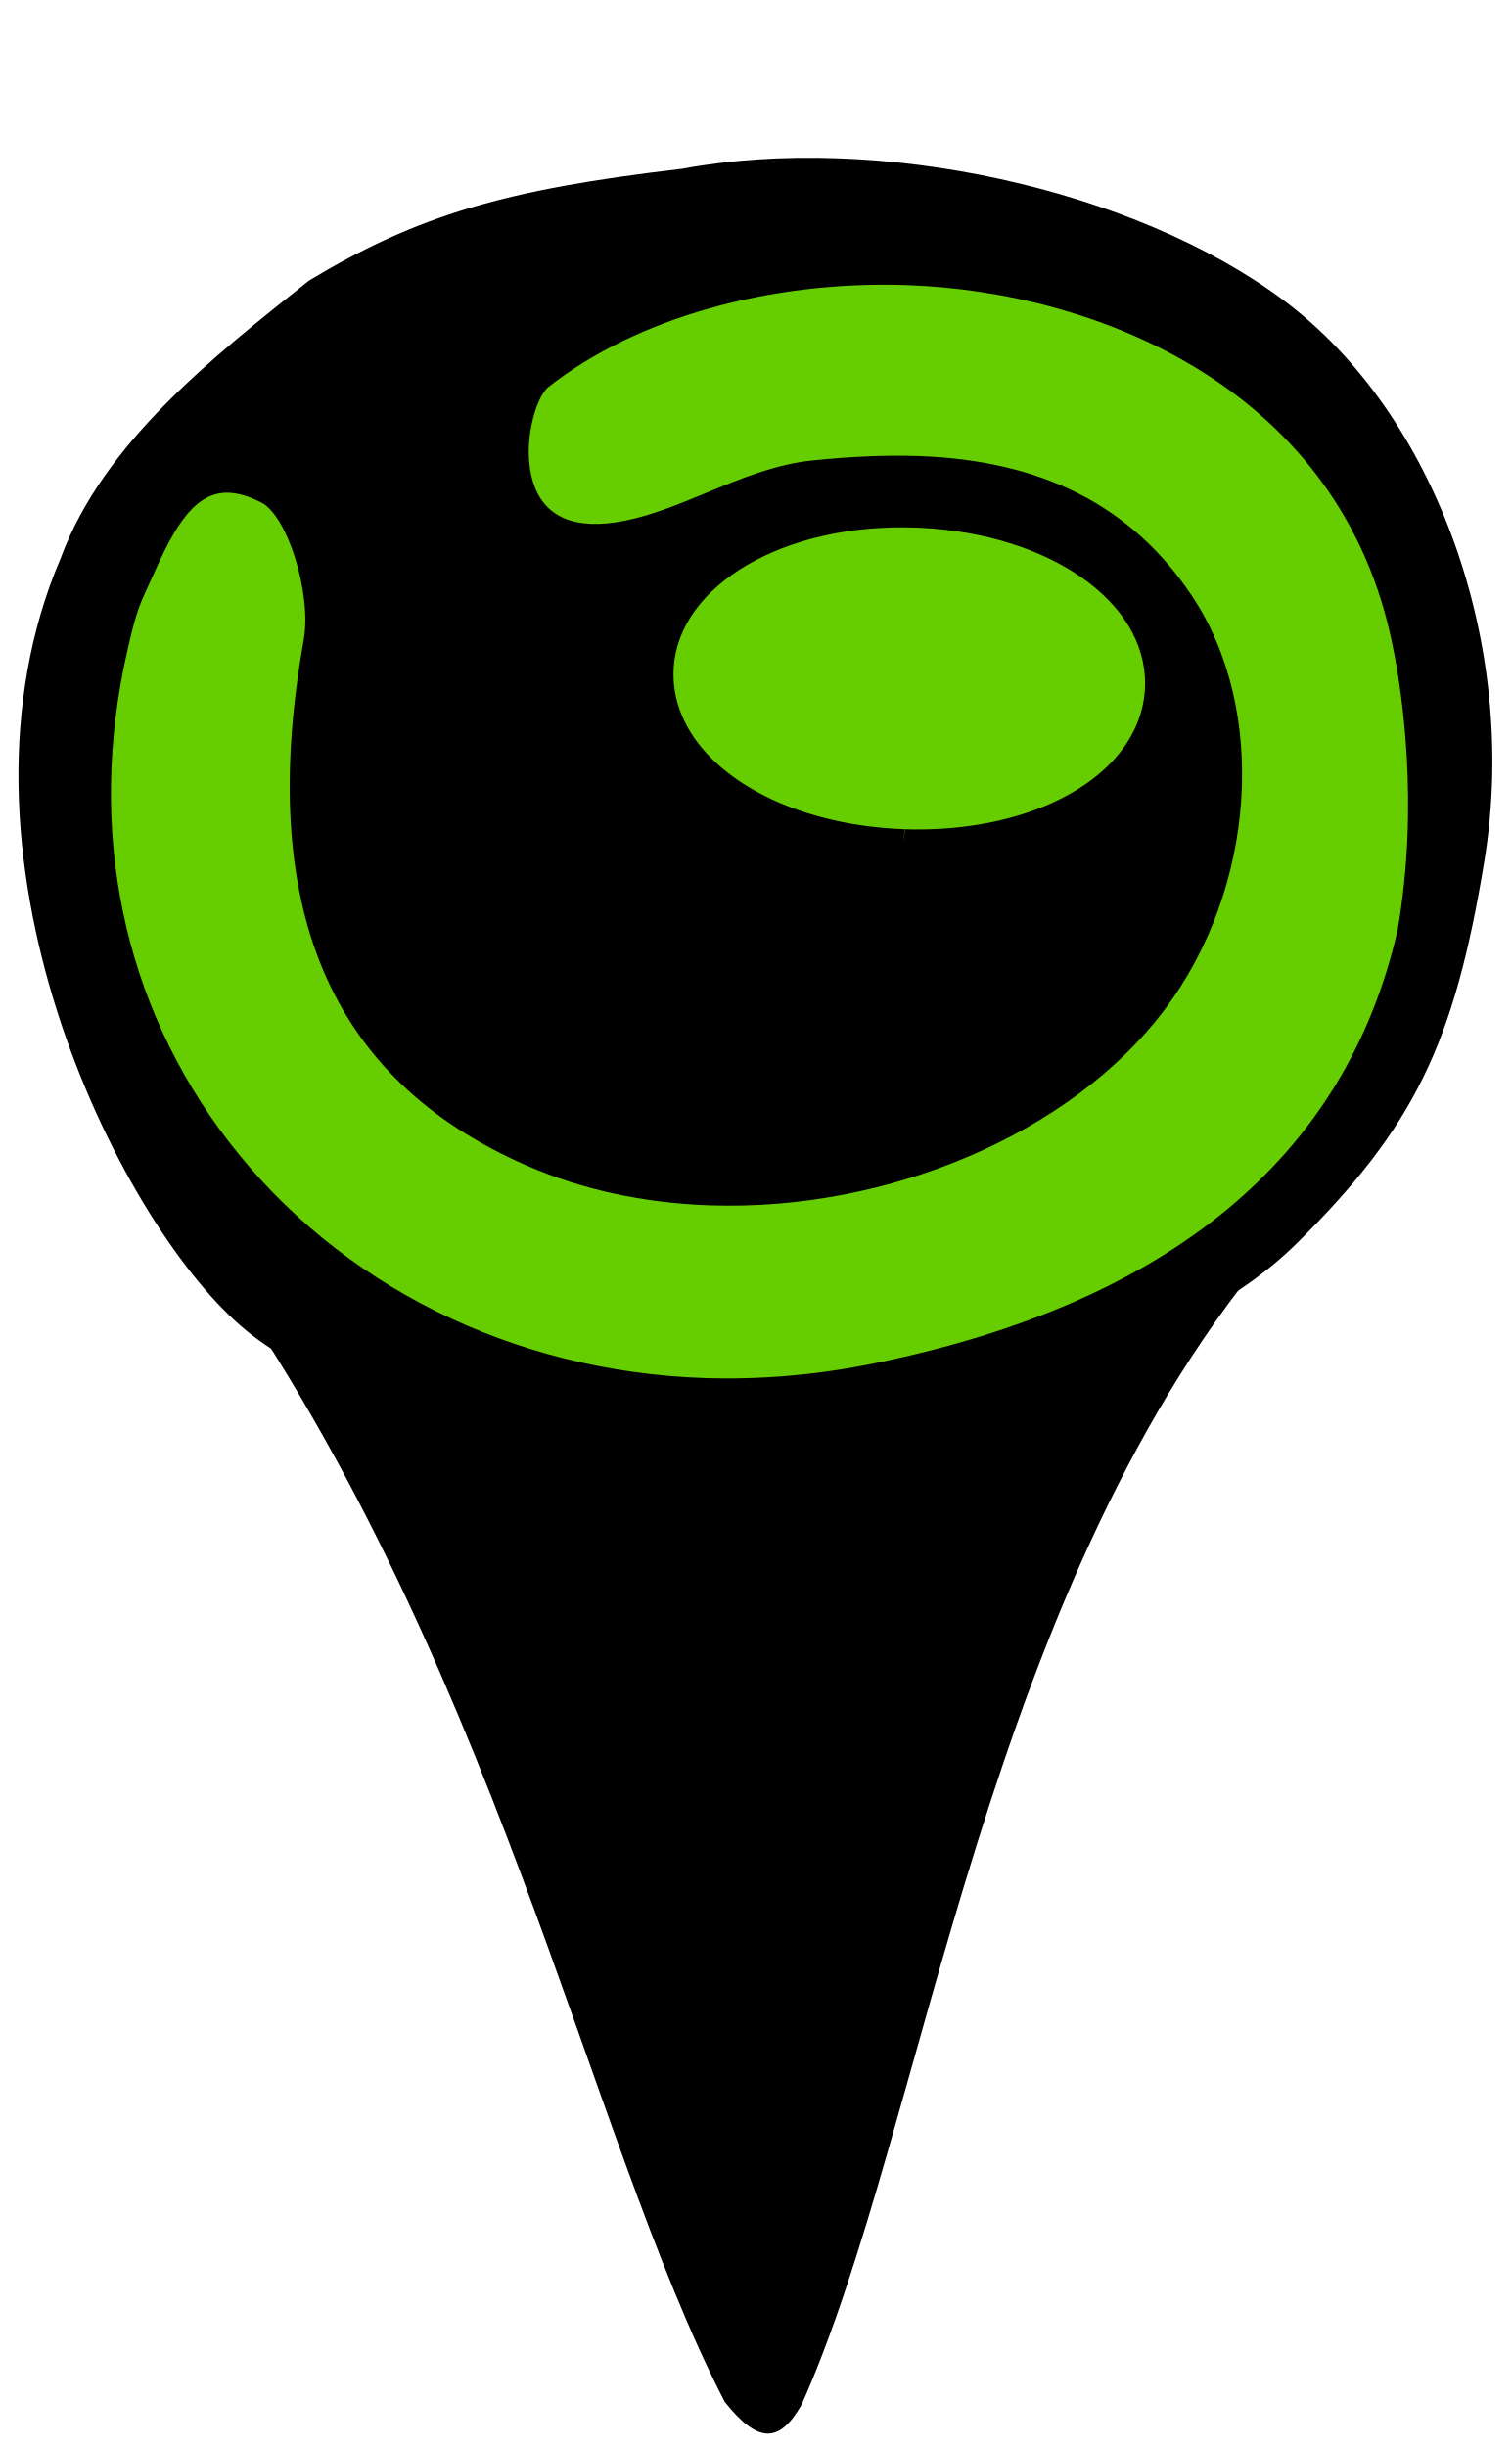
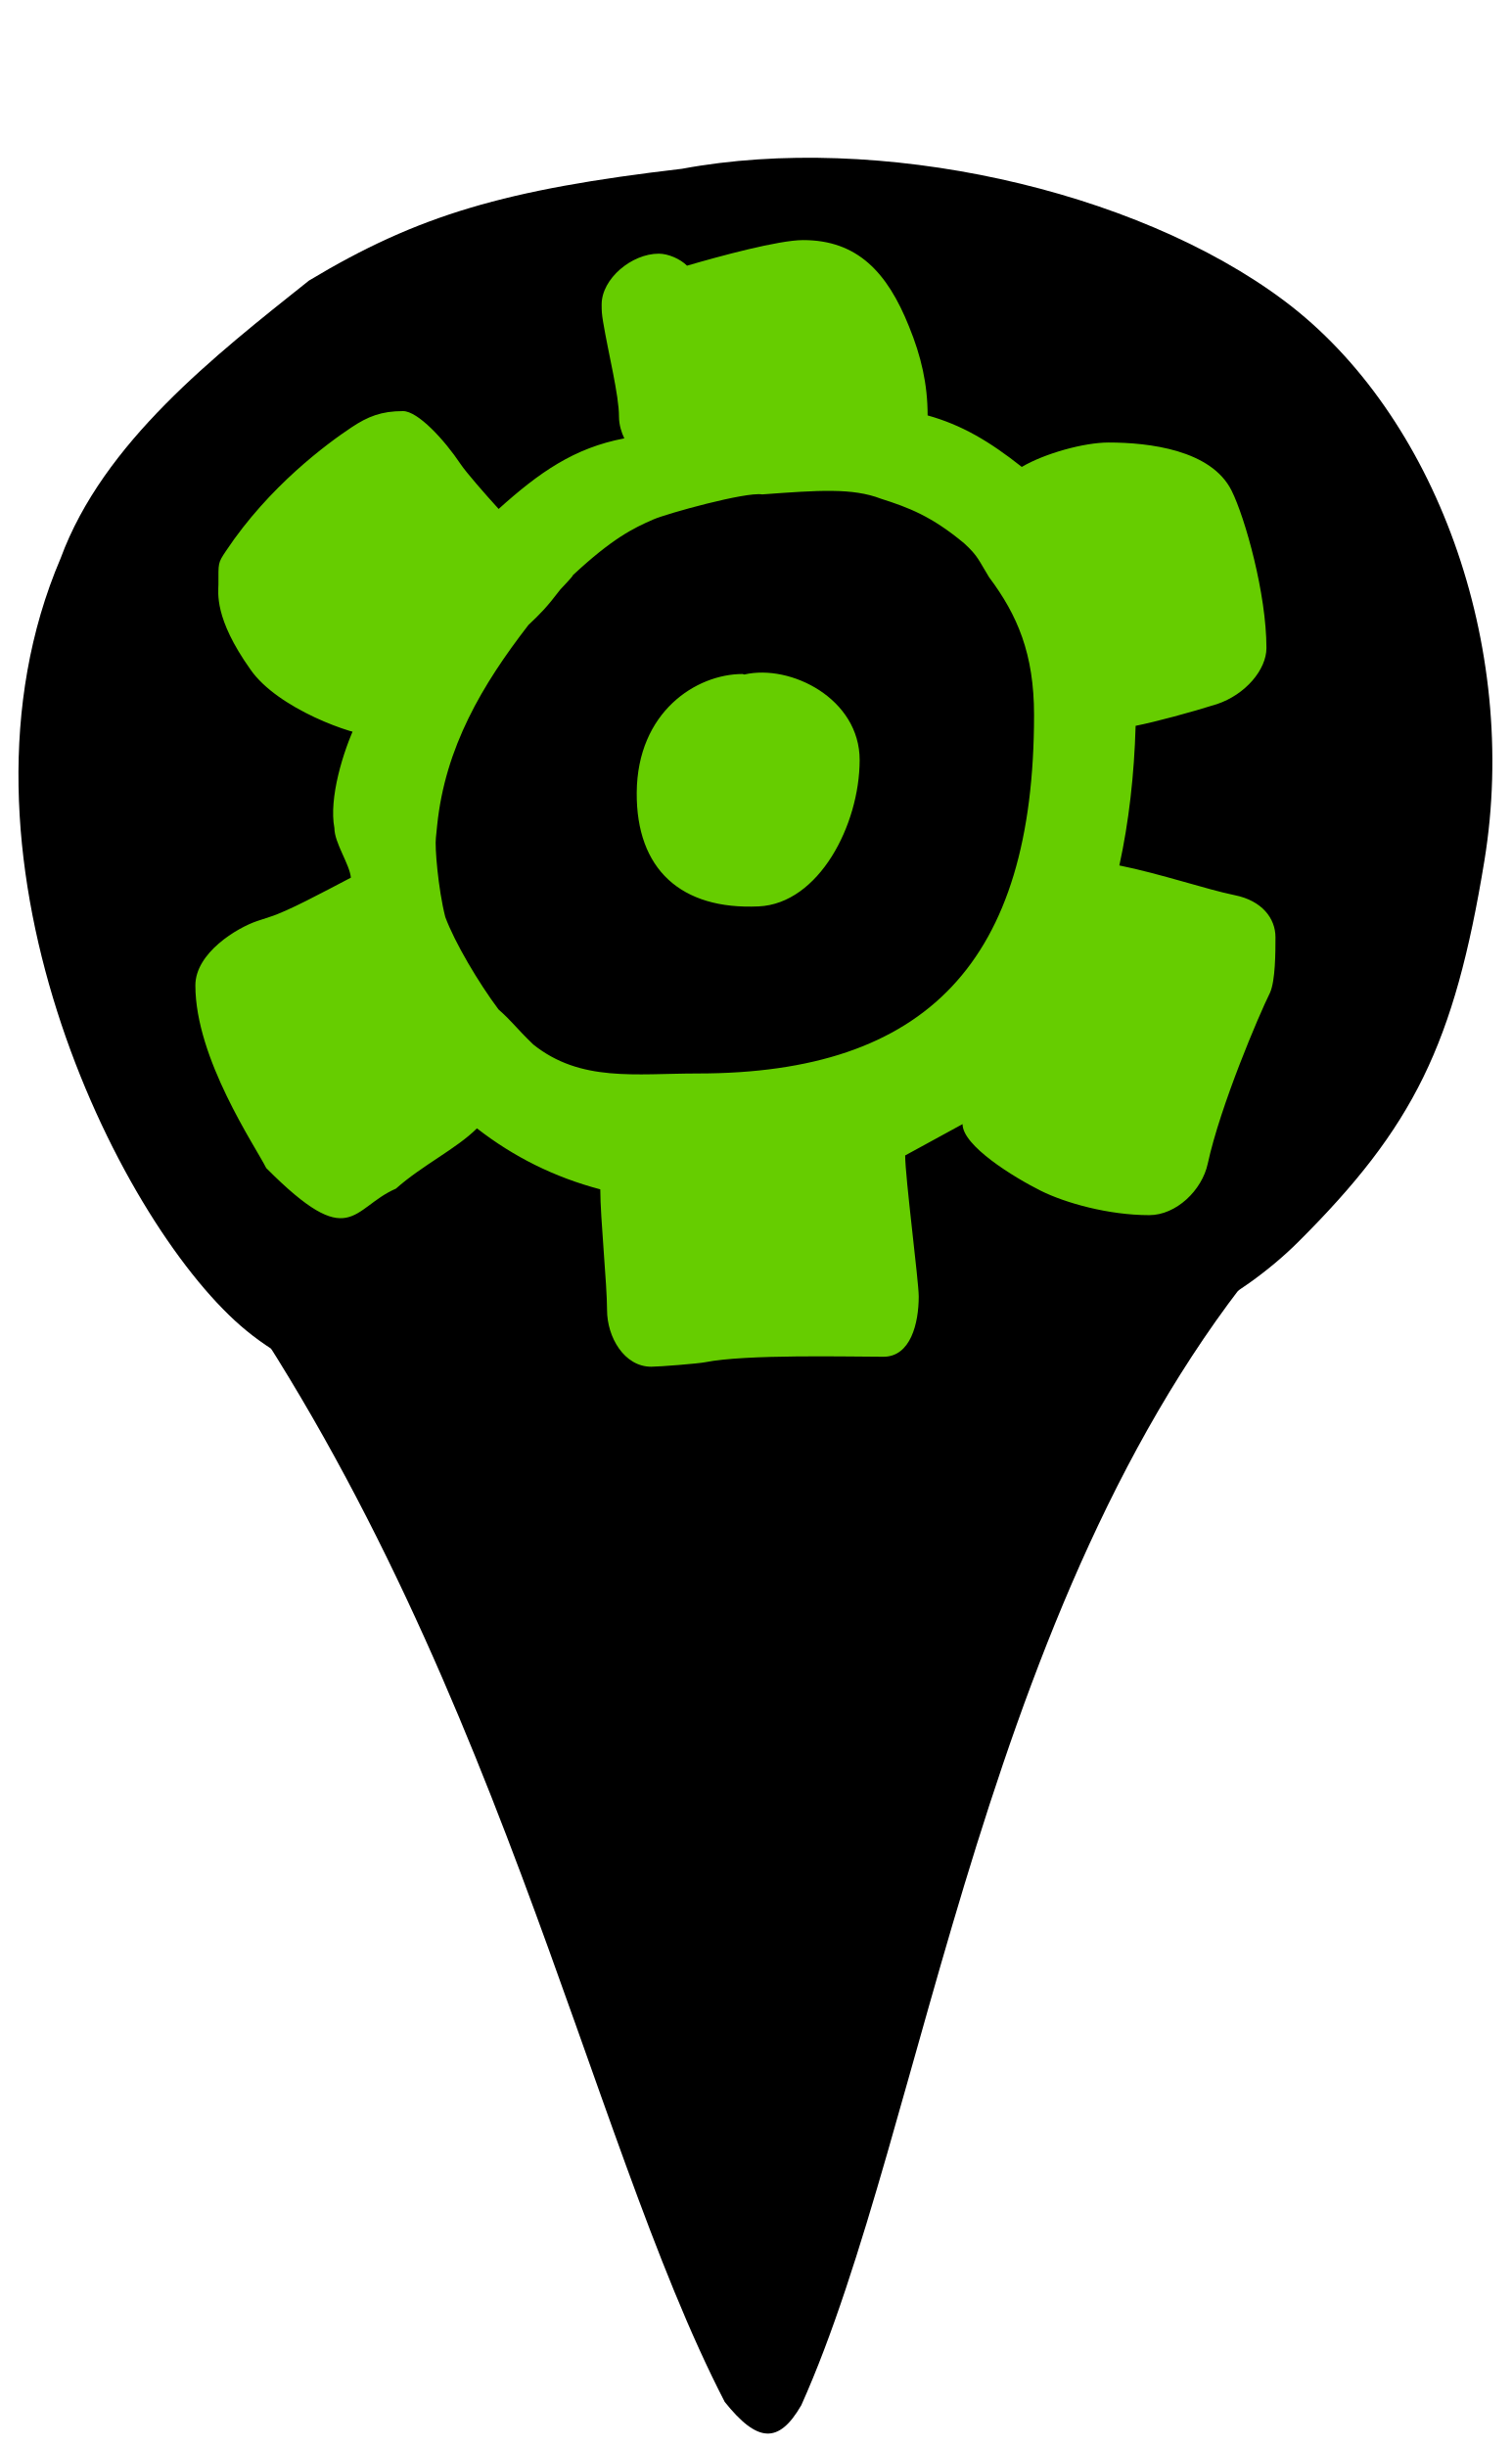
<svg xmlns="http://www.w3.org/2000/svg" version="1.1" width="42" height="68" id="svg3173">
  <defs id="defs3175" />
-   <g transform="matrix(0.9272804,0,0,0.9272804,1.48293,4.917787)" id="g4033">
-     <path d="m 4.363,31.911 c 8.897,12.229 11.601,26.727 15.761,34.767 0.966,1.208 1.609,1.285 2.295,0.099 C 26.177,58.406 27.882,42.029 36.802,31.786 26.961,37.168 2.164,20.913 4.363,31.911 z" id="path145" style="fill:#000000" />
-     <path d="M 7.661,3.106 C 10.931,1.139 13.554,0.373 18.844,-0.245 24.691,-1.333 32.403,0.338 36.908,3.721 c 4.505,3.383 7.044,10.304 5.985,16.77 -0.903,5.512 -2.118,7.979 -5.589,11.433 -3.514,3.498 -10.189,5.032 -15.485,5.307 C 16.531,37.506 9.368,37.684 5.622,34.436 1.877,31.187 -3.526,20.187 0.218,11.428 1.499,7.951 4.832,5.36 7.661,3.106 z" id="path2993" style="fill:#000000;fill-opacity:1" />
-     <g transform="matrix(0.9554976,0,0,0.9554976,-307.2296,-45.93656)" id="g3800" style="fill:#66cd00">
-       <g id="g3802" style="fill:#66cd00">
-         <g id="g3804" style="fill:#66cd00">
-           <path d="m 363.562,62.833 c -1.579,-8.057 -9.201,-11.158 -15.25,-11.365 -4.31,-0.148 -8.512,1.045 -11.244,3.196 -0.388,0.304 -0.861,1.825 -0.469,3.021 0.353,1.078 1.331,1.476 2.842,1.177 0.861,-0.168 1.694,-0.514 2.58,-0.879 1.07,-0.443 2.177,-0.9 3.338,-1.017 1.241,-0.126 2.326,-0.171 3.313,-0.137 3.891,0.134 6.697,1.566 8.58,4.381 2.396,3.582 2.024,9.17 -0.865,13 -2.908,3.853 -8.64,6.312 -14.258,6.12 -2.088,-0.073 -4.022,-0.494 -5.754,-1.253 -6.188,-2.712 -8.472,-8.105 -6.982,-16.487 0.254,-1.426 -0.503,-3.876 -1.327,-4.301 -0.379,-0.195 -0.726,-0.299 -1.031,-0.309 -1.188,-0.042 -1.831,1.39 -2.452,2.773 -0.069,0.155 -0.138,0.308 -0.207,0.457 -0.243,0.527 -0.382,1.139 -0.517,1.73 -1.282,5.61 -0.147,11.062 3.183,15.392 3.468,4.505 8.9,7.208 14.903,7.415 1.765,0.06 3.571,-0.096 5.364,-0.465 9.253,-1.893 14.767,-6.462 16.396,-13.578 0.686,-3.936 0.136,-7.479 -0.132,-8.821 l -0.011,-0.05 z" id="path3806" style="fill:#66cd00" />
-         </g>
-         <g id="g3808" style="fill:#66cd00">
-           <path d="m 354.587,66.577 c 0.777,-0.746 1.192,-1.646 1.199,-2.601 0.018,-2.597 -3.016,-4.701 -7.056,-4.898 l -0.169,-0.006 c -4.093,-0.14 -7.417,1.802 -7.564,4.421 -0.053,0.941 0.302,1.857 1.026,2.65 1.284,1.407 3.606,2.301 6.211,2.39 l -0.016,0.453 0,0 0.027,-0.452 c 2.606,0.087 4.975,-0.645 6.342,-1.957 z" id="path3810" style="fill:#66cd00" />
-         </g>
-       </g>
-     </g>
+   <path style="fill:#000000" id="path145" d="M 5.529,34.509 C 13.779,45.848 16.286,59.292 20.143,66.747 c 0.896,1.12 1.492,1.192 2.128,0.092 C 25.757,59.076 27.338,43.89 35.609,34.392 26.483,39.383 3.489,24.31 5.529,34.509 z" />
+   <path style="fill:#000000;fill-opacity:1" id="path2993" d="M 8.586,7.798 C 11.619,5.974 14.051,5.264 18.956,4.69 c 5.422,-1.009 12.573,0.541 16.751,3.678 4.177,3.137 6.532,9.555 5.55,15.55 -0.837,5.111 -1.964,7.398 -5.182,10.602 -3.258,3.243 -9.448,4.666 -14.359,4.921 C 16.812,39.696 10.169,39.861 6.696,36.849 3.224,33.837 -1.786,23.637 1.685,15.514 2.873,12.291 5.964,9.888 8.586,7.798 z" />
+   <text xml:space="preserve" style="font-size:22px;font-style:normal;font-variant:normal;font-weight:bold;font-stretch:normal;text-align:center;line-height:125%;letter-spacing:0px;word-spacing:0px;text-anchor:middle;fill:#000000;fill-opacity:1;stroke:none;font-family:Pecita;-inkscape-font-specification:Pecita Bold" x="-72.61" y="-16.36" id="text2991" transform="scale(1,-1)">
+     <tspan id="tspan2993" x="-72.61" y="-16.36" />
+   </text>
+   <g style="font-size:21.592px;font-style:normal;font-variant:normal;font-weight:bold;font-stretch:normal;text-align:center;line-height:125%;letter-spacing:0px;word-spacing:0px;text-anchor:middle;fill:#66cd00;fill-opacity:1;stroke:none;font-family:DIN Condensed;-inkscape-font-specification:DIN Condensed" id="text2995">
+     <path d="m 20.638,18.73 c -1.285,0 -2.925,1.049 -2.941,3.297 -0.015,2.132 1.233,3.262 3.391,3.161 1.668,-0.078 2.801,-2.256 2.805,-4.064 0.004,-1.706 -1.918,-2.678 -3.206,-2.38 M 13.865,28.064 C 13.3,27.311 12.638,26.191 12.376,25.483 12.176,24.696 12.082,23.531 12.115,23.283 l 0.035,-0.344 c 0.222,-2.173 1.255,-3.913 2.536,-5.57 0.334,-0.316 0.502,-0.482 0.889,-0.989 0.023,-0.03 0.349,-0.359 0.349,-0.397 1.092,-1.017 1.67,-1.303 2.238,-1.549 0.38,-0.165 2.569,-0.771 3.021,-0.695 1.576,-0.116 2.51,-0.184 3.302,0.12 0.771,0.246 1.406,0.485 2.311,1.238 0.389,0.354 0.409,0.48 0.693,0.942 0.791,1.055 1.251,2.132 1.251,3.827 0,6.856 -2.984,9.965 -9.349,9.965 -1.733,0 -3.252,0.248 -4.57,-0.806 -0.527,-0.51 -0.552,-0.608 -0.989,-0.995 m 12.921,3.208 c 0,0.603 1.42,1.475 2.174,1.852 0.678,0.339 1.883,0.678 3.013,0.678 0.753,0 1.468,-0.692 1.627,-1.428 0.348,-1.608 1.43,-4.15 1.731,-4.752 0.151,-0.339 0.152,-1.128 0.152,-1.543 0,-0.527 -0.377,-1.017 -1.13,-1.168 -0.753,-0.151 -2.079,-0.601 -3.209,-0.827 0.264,-1.205 0.414,-2.524 0.452,-3.88 0.565,-0.113 1.544,-0.377 2.26,-0.603 0.791,-0.264 1.376,-0.957 1.376,-1.559 0,-1.507 -0.593,-3.621 -0.969,-4.375 -0.565,-1.13 -2.29,-1.336 -3.42,-1.336 -0.678,0 -1.77,0.301 -2.411,0.678 -0.904,-0.716 -1.675,-1.168 -2.617,-1.431 0,-0.866 -0.178,-1.642 -0.517,-2.471 -0.603,-1.507 -1.436,-2.401 -2.943,-2.401 -0.678,0 -2.323,0.447 -3.227,0.711 -0.188,-0.188 -0.522,-0.334 -0.786,-0.334 -0.753,0 -1.587,0.696 -1.587,1.411 0,0.188 0.003,0.256 0.04,0.482 0.151,0.904 0.442,2.034 0.442,2.637 0,0.226 0.073,0.452 0.148,0.603 -1.394,0.264 -2.363,0.944 -3.493,1.961 -0.377,-0.414 -0.904,-1.017 -1.055,-1.243 -0.452,-0.678 -1.189,-1.476 -1.603,-1.476 -0.603,0 -0.979,0.151 -1.431,0.452 -0.678,0.452 -2.286,1.629 -3.491,3.437 -0.226,0.339 -0.208,0.323 -0.208,0.926 0,0.226 -0.129,0.932 0.888,2.363 0.753,1.092 2.868,1.839 3.395,1.839 0.507,-2.666 -1.374,0.942 -1.06,2.569 0,0.414 0.422,1.002 0.459,1.379 -0.791,0.414 -1.77,0.942 -2.26,1.092 L 7.153,25.593 c -0.565,0.188 -1.723,0.887 -1.723,1.791 0,2.034 1.668,4.472 1.969,5.075 2.361,2.375 2.365,1.113 3.606,0.572 0.725,-0.646 1.686,-1.11 2.251,-1.675 1.017,0.791 2.147,1.356 3.428,1.695 0,0.791 0.188,2.637 0.188,3.352 0,0.753 0.476,1.577 1.229,1.577 0.226,0 1.311,-0.087 1.499,-0.125 1.13,-0.226 4.013,-0.152 4.954,-0.152 0.753,0 0.981,-0.923 0.981,-1.677 0,-0.414 -0.377,-3.315 -0.377,-3.917" style="font-size:37.668px;fill:#66cd00;font-family:Pecita;-inkscape-font-specification:Pecita" id="path3025" />
  </g>
</svg>
